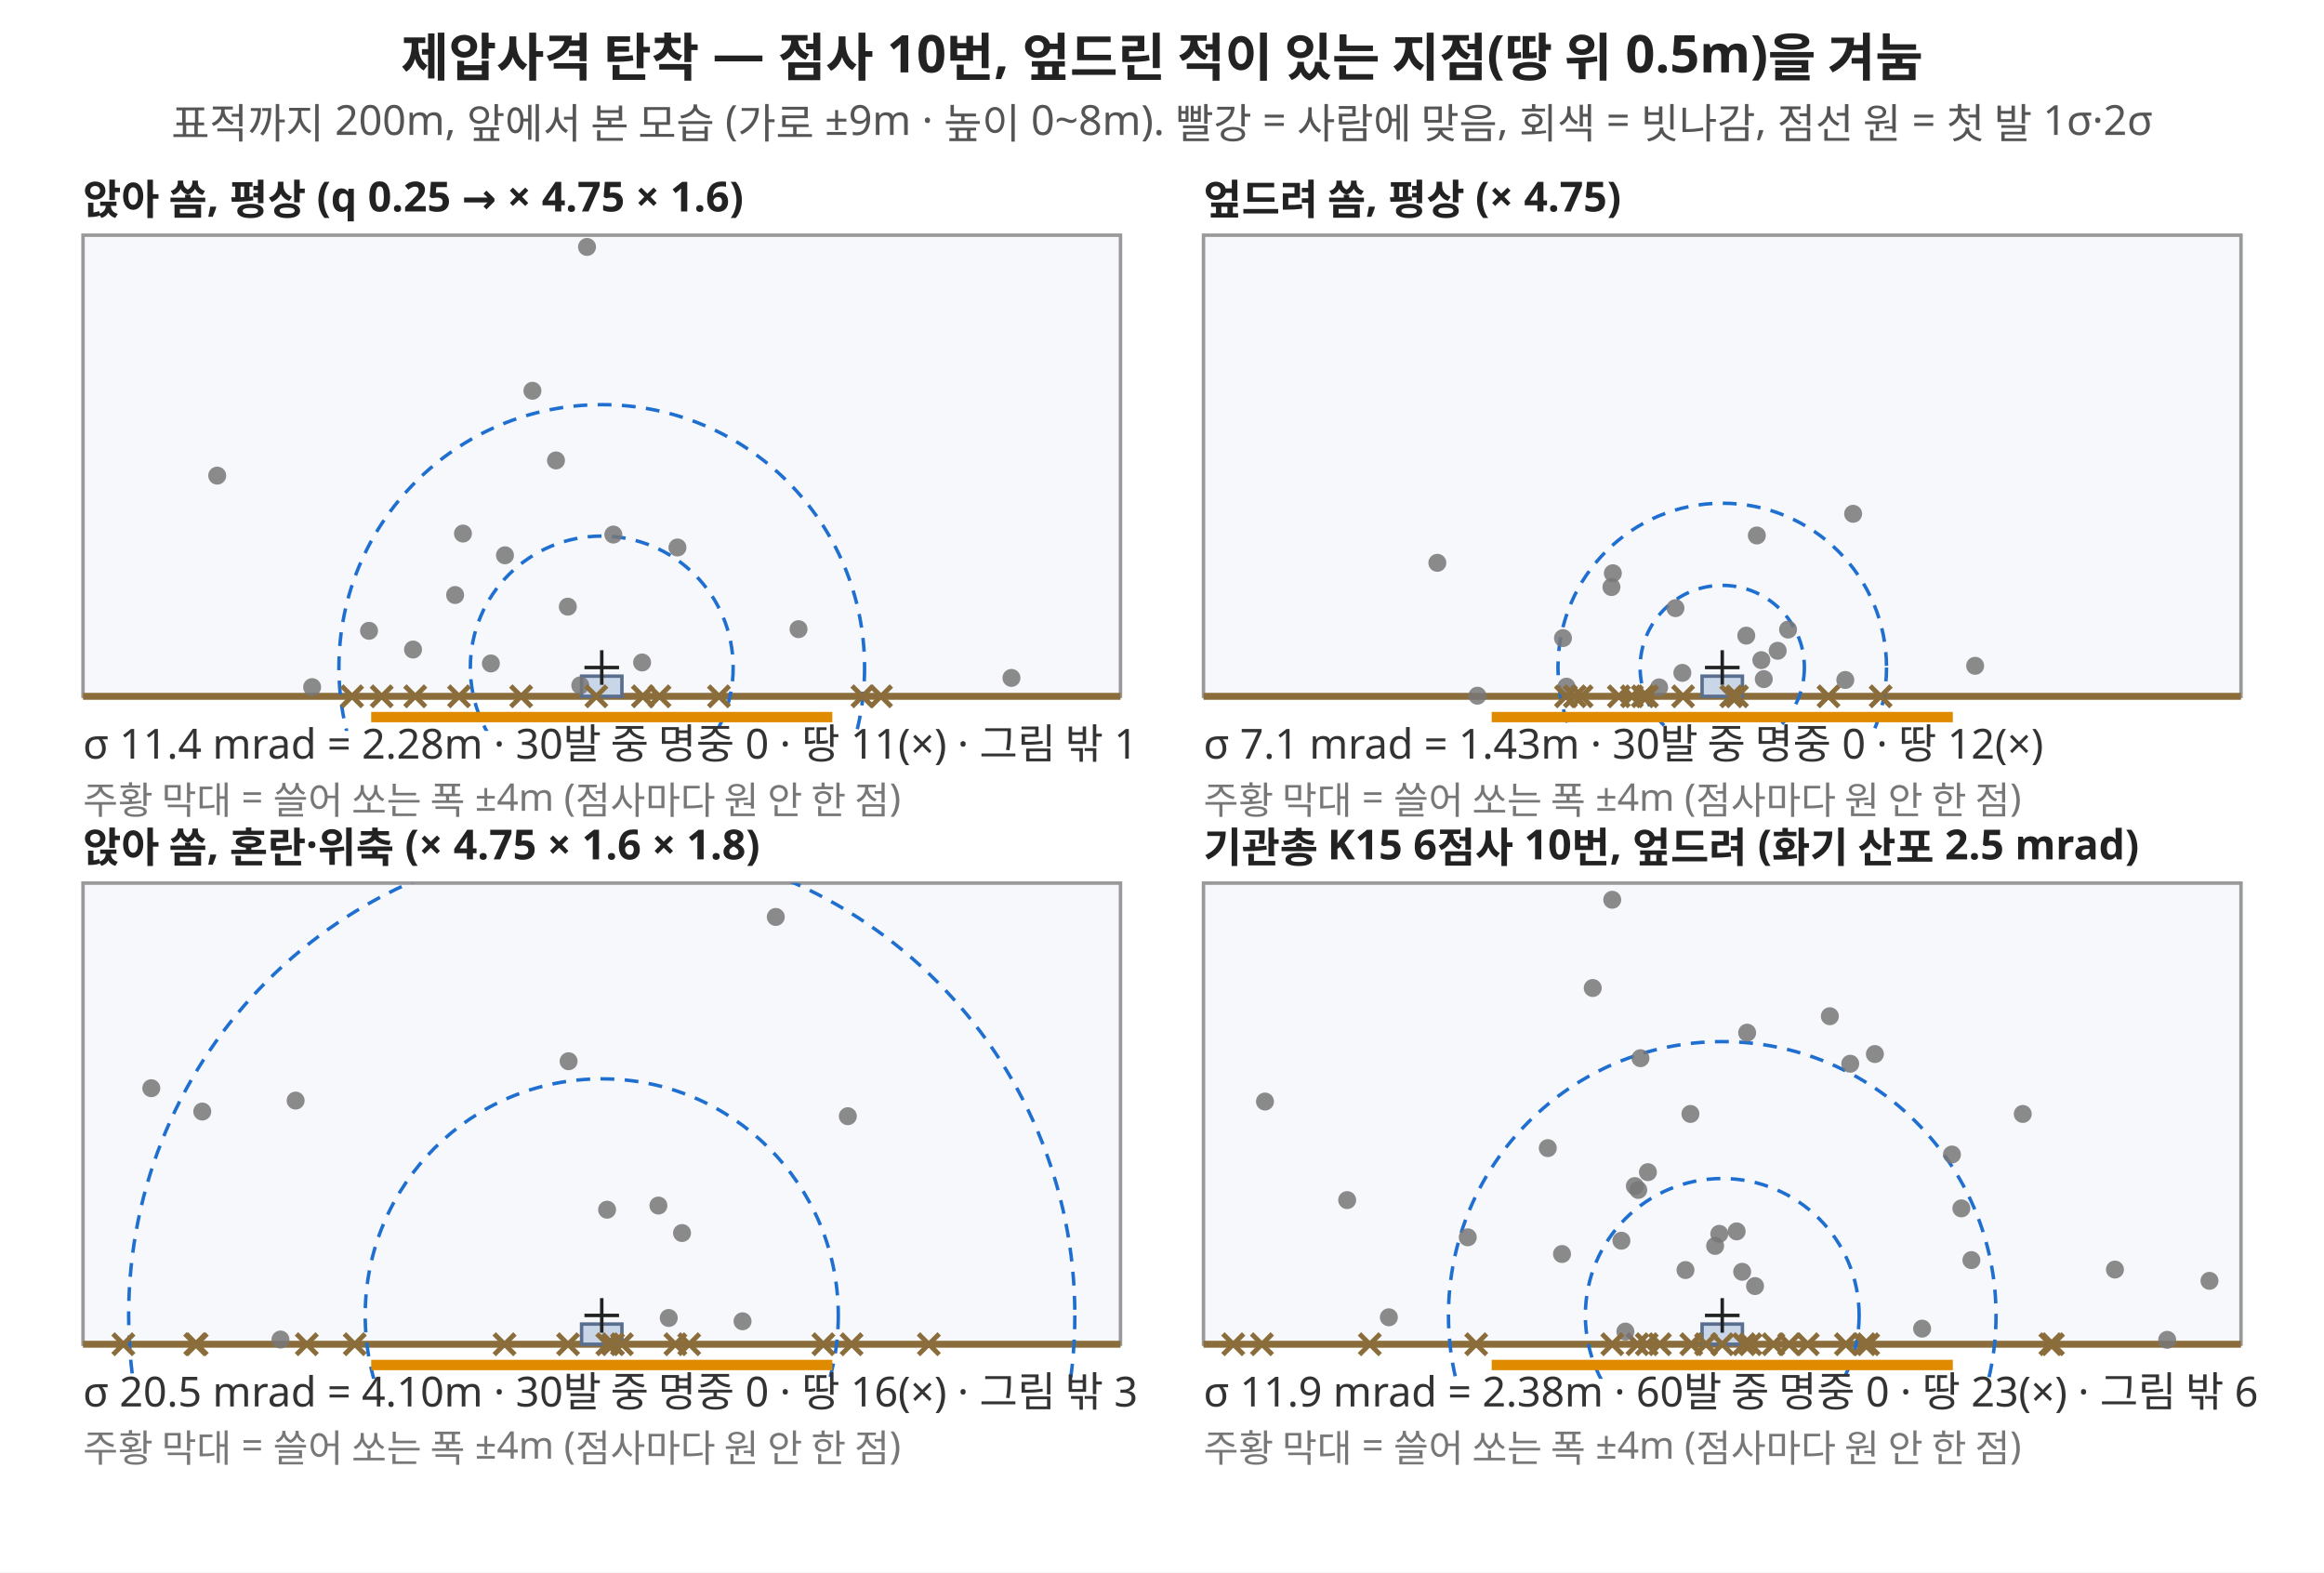
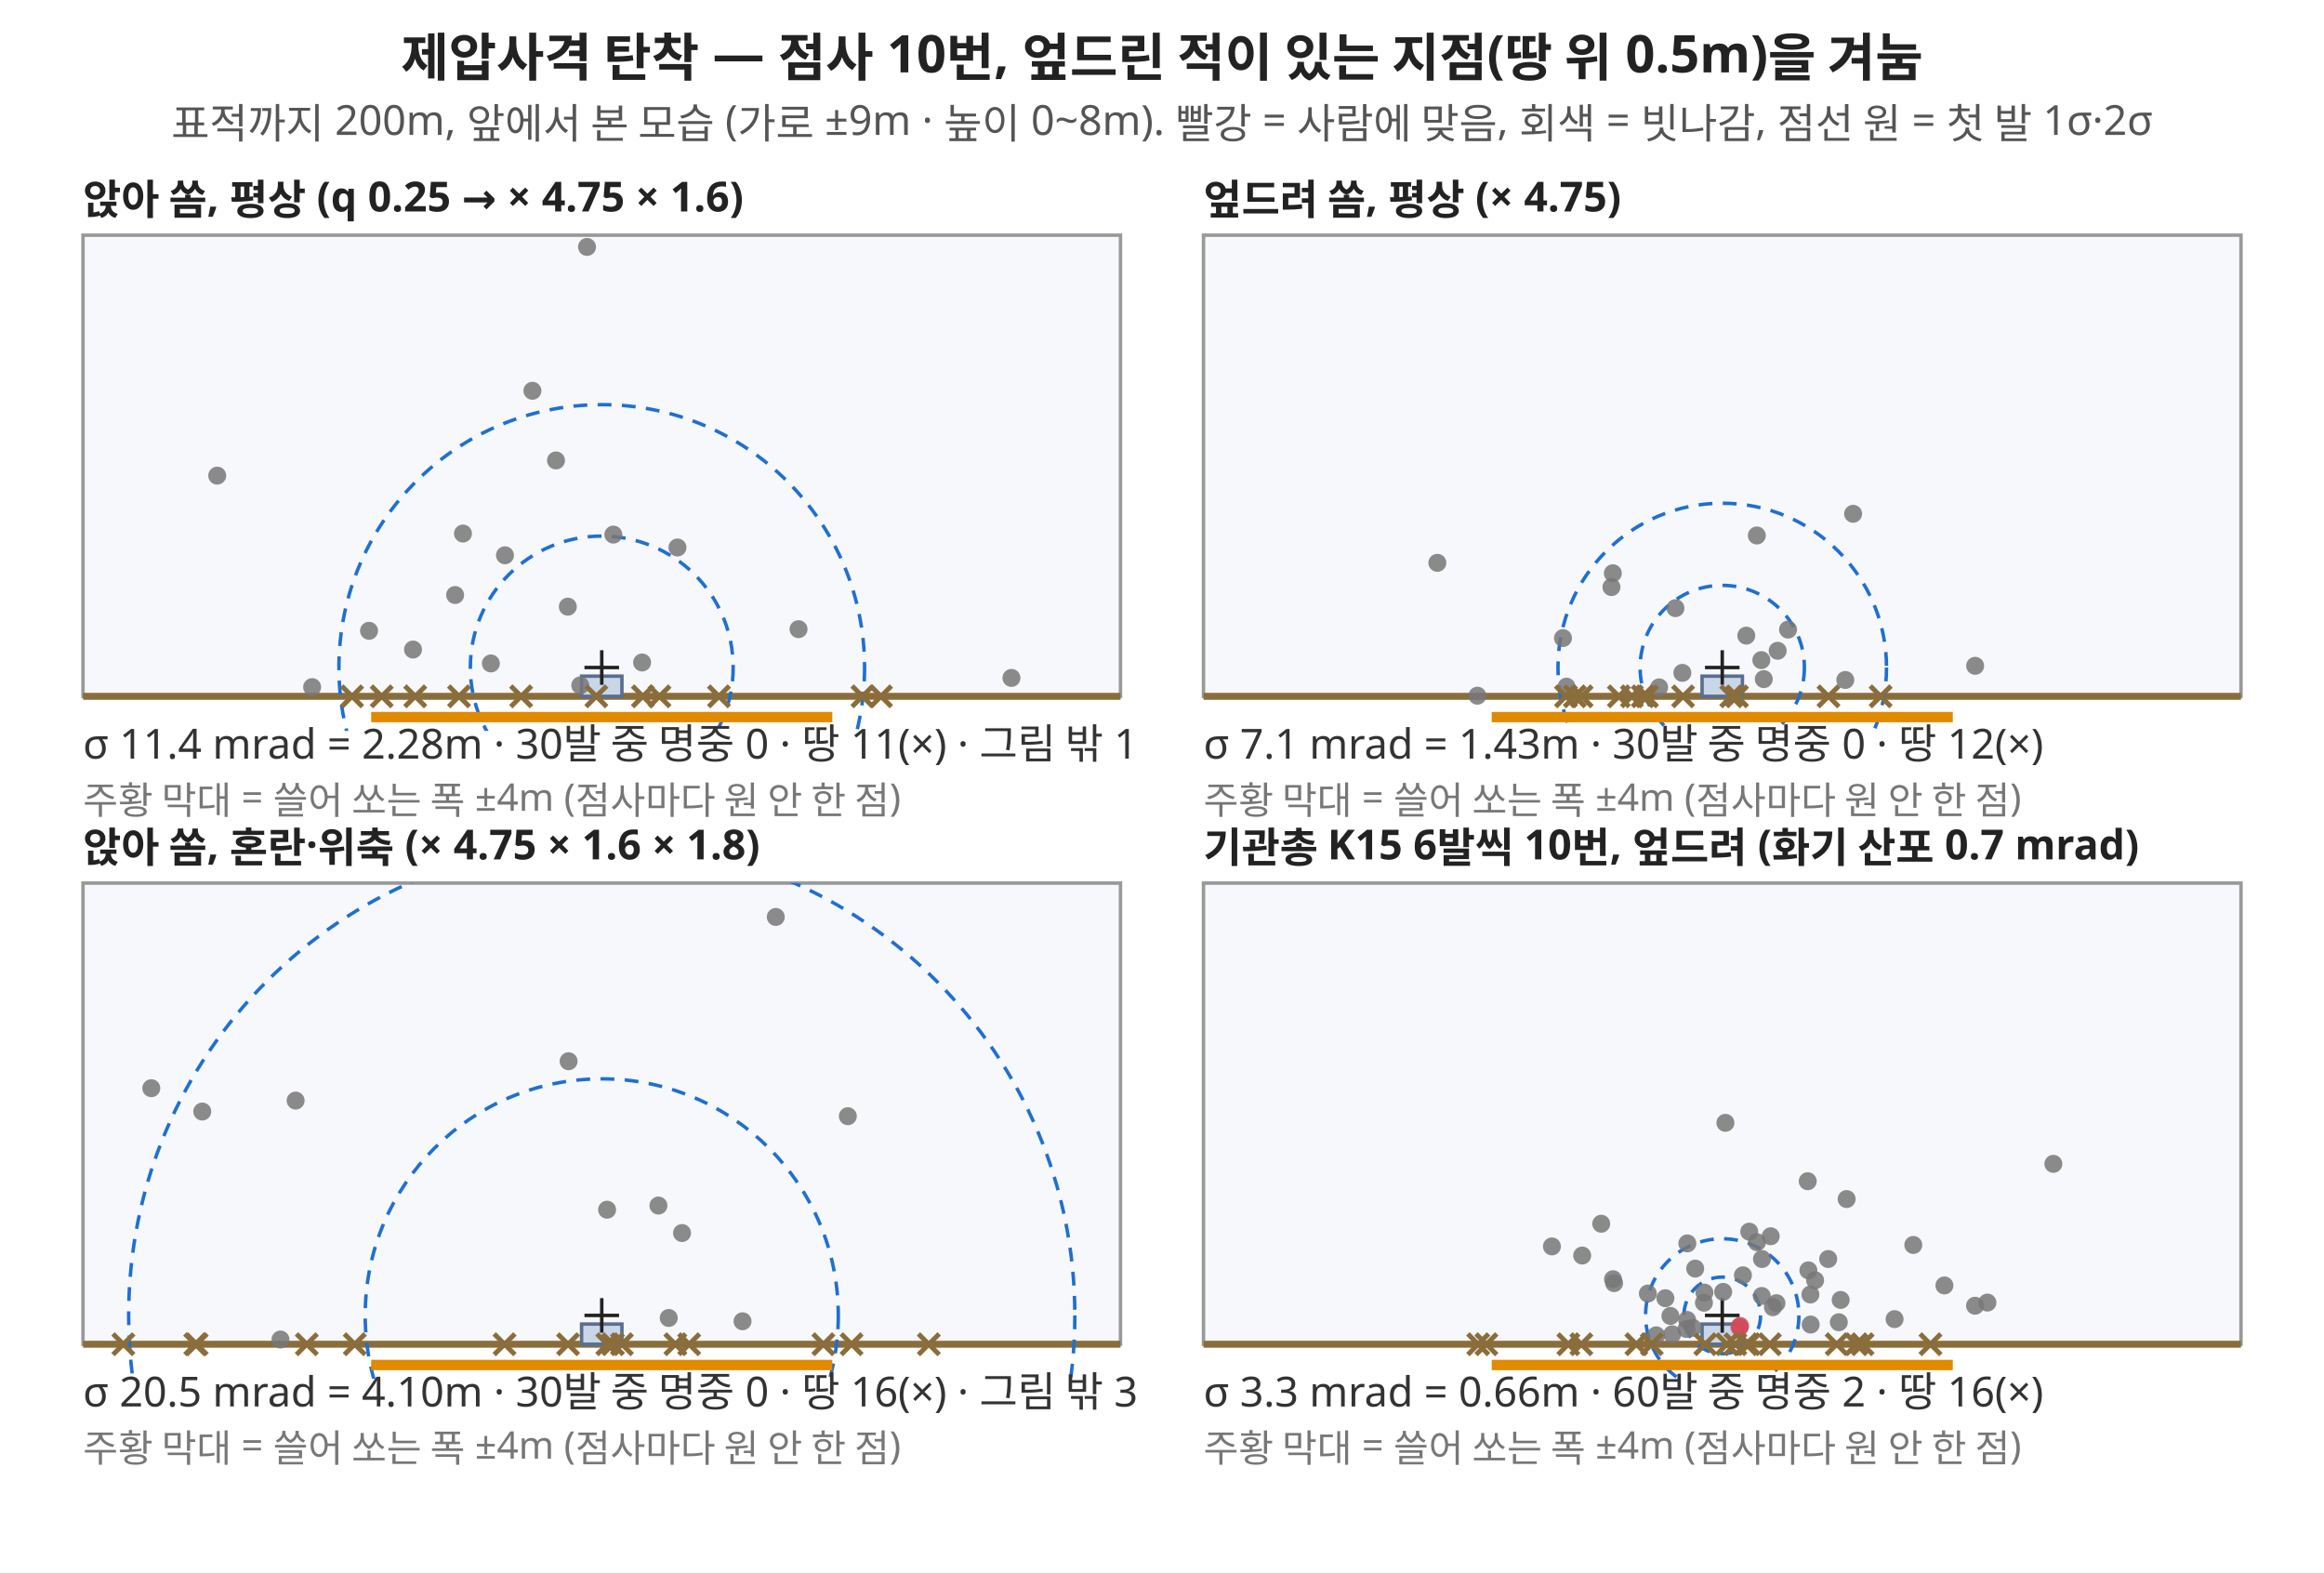
<svg xmlns="http://www.w3.org/2000/svg" width="672" height="454.667" viewBox="0 0 672 454.667" font-family="'Noto Sans KR', 'Malgun Gothic', 'Apple SD Gothic Neo', sans-serif" font-size="12">
  <rect width="672" height="454.667" fill="#fff" />
  <text x="336" y="22" text-anchor="middle" font-size="15" font-weight="bold" fill="#222">제압사격 탄착 — 점사 10번, 엎드린 적이 있는 지점(땅 위 0.5m)을 겨눔</text>
  <text x="336" y="40" text-anchor="middle" fill="#555">표적까지 200m, 앞에서 본 모습 (가로 ±9m · 높이 0~8m). 빨강 = 사람에 맞음, 회색 = 빗나감, 점선 원 = 첫 발 1σ·2σ</text>
  <clipPath id="p0">
    <rect x="24" y="68" width="300" height="143.333" />
  </clipPath>
  <rect x="24" y="68" width="300" height="133.333" fill="#f6f8fb" stroke="#999" />
  <g clip-path="url(#p0)">
    <line x1="24" x2="324" y1="201.333" y2="201.333" stroke="#8a6d3b" stroke-width="2" />
    <rect x="168.167" y="195.5" width="11.667" height="5.833" fill="#c9d6e8" stroke="#5a6f8f" />
    <circle cx="174" cy="193" r="38" fill="none" stroke="#1f6fd1" stroke-dasharray="4 3" stroke-width="1" />
    <circle cx="174" cy="193" r="76" fill="none" stroke="#1f6fd1" stroke-dasharray="4 3" stroke-width="1" />
    <line x1="107.333" x2="240.667" y1="207.333" y2="207.333" stroke="#e08a00" stroke-width="3" />
    <line x1="169" x2="179" y1="193" y2="193" stroke="#222" />
    <line x1="174" x2="174" y1="188" y2="198" stroke="#222" />
    <path d="M204.898,198.333l6,6m0,-6l-6,6" stroke="#8a6d3b" stroke-width="1.4" />
    <path d="M246.384,198.333l6,6m0,-6l-6,6" stroke="#8a6d3b" stroke-width="1.4" />
    <circle cx="230.902" cy="181.915" r="2.6" fill="#777" fill-opacity="0.85" />
    <path d="M187.701,198.333l6,6m0,-6l-6,6" stroke="#8a6d3b" stroke-width="1.4" />
    <path d="M251.753,198.333l6,6m0,-6l-6,6" stroke="#8a6d3b" stroke-width="1.4" />
    <circle cx="292.467" cy="196.01" r="2.6" fill="#777" fill-opacity="0.85" />
    <circle cx="90.258" cy="198.672" r="2.6" fill="#777" fill-opacity="0.85" />
    <path d="M98.802,198.333l6,6m0,-6l-6,6" stroke="#8a6d3b" stroke-width="1.4" />
    <circle cx="106.708" cy="182.387" r="2.6" fill="#777" fill-opacity="0.85" />
    <circle cx="119.43" cy="187.805" r="2.6" fill="#777" fill-opacity="0.85" />
    <circle cx="167.785" cy="198.164" r="2.6" fill="#777" fill-opacity="0.85" />
    <circle cx="177.356" cy="154.566" r="2.6" fill="#777" fill-opacity="0.85" />
    <circle cx="169.74" cy="71.397" r="2.6" fill="#777" fill-opacity="0.85" />
    <path d="M169.43,198.333l6,6m0,-6l-6,6" stroke="#8a6d3b" stroke-width="1.4" />
    <circle cx="133.869" cy="154.269" r="2.6" fill="#777" fill-opacity="0.85" />
    <circle cx="195.892" cy="158.298" r="2.6" fill="#777" fill-opacity="0.85" />
    <circle cx="160.77" cy="133.127" r="2.6" fill="#777" fill-opacity="0.85" />
    <path d="M117.064,198.333l6,6m0,-6l-6,6" stroke="#8a6d3b" stroke-width="1.4" />
    <circle cx="146.018" cy="160.556" r="2.6" fill="#777" fill-opacity="0.85" />
    <circle cx="153.953" cy="112.987" r="2.6" fill="#777" fill-opacity="0.85" />
    <circle cx="131.601" cy="172.04" r="2.6" fill="#777" fill-opacity="0.85" />
    <circle cx="62.809" cy="137.519" r="2.6" fill="#777" fill-opacity="0.85" />
    <circle cx="185.668" cy="191.547" r="2.6" fill="#777" fill-opacity="0.85" />
    <path d="M129.733,198.333l6,6m0,-6l-6,6" stroke="#8a6d3b" stroke-width="1.4" />
    <path d="M182.888,198.333l6,6m0,-6l-6,6" stroke="#8a6d3b" stroke-width="1.4" />
    <path d="M147.694,198.333l6,6m0,-6l-6,6" stroke="#8a6d3b" stroke-width="1.4" />
    <circle cx="141.941" cy="191.825" r="2.6" fill="#777" fill-opacity="0.85" />
    <path d="M107.374,198.333l6,6m0,-6l-6,6" stroke="#8a6d3b" stroke-width="1.4" />
    <circle cx="164.191" cy="175.409" r="2.6" fill="#777" fill-opacity="0.85" />
  </g>
  <text x="24" y="62" font-weight="bold" fill="#222">앉아 쏨, 평상 (q 0.25 → × 4.75 × 1.6)</text>
  <text x="24" y="219.333" fill="#333">σ 11.4 mrad = 2.28m · 30발 중 명중 0 · 땅 11(×) · 그림 밖 1</text>
  <text x="24" y="235.333" fill="#777" font-size="11">주황 막대 = 쓸어 쏘는 폭 ±4m (점사마다 원 안 한 점)</text>
  <clipPath id="p1">
    <rect x="348" y="68" width="300" height="143.333" />
  </clipPath>
  <rect x="348" y="68" width="300" height="133.333" fill="#f6f8fb" stroke="#999" />
  <g clip-path="url(#p1)">
    <line x1="348" x2="648" y1="201.333" y2="201.333" stroke="#8a6d3b" stroke-width="2" />
    <rect x="492.167" y="195.5" width="11.667" height="5.833" fill="#c9d6e8" stroke="#5a6f8f" />
    <circle cx="498" cy="193" r="23.75" fill="none" stroke="#1f6fd1" stroke-dasharray="4 3" stroke-width="1" />
    <circle cx="498" cy="193" r="47.5" fill="none" stroke="#1f6fd1" stroke-dasharray="4 3" stroke-width="1" />
    <line x1="431.333" x2="564.667" y1="207.333" y2="207.333" stroke="#e08a00" stroke-width="3" />
    <line x1="493" x2="503" y1="193" y2="193" stroke="#222" />
    <line x1="498" x2="498" y1="188" y2="198" stroke="#222" />
    <circle cx="479.745" cy="198.749" r="2.6" fill="#777" fill-opacity="0.85" />
    <path d="M465.099,198.333l6,6m0,-6l-6,6" stroke="#8a6d3b" stroke-width="1.4" />
    <path d="M473.24,198.333l6,6m0,-6l-6,6" stroke="#8a6d3b" stroke-width="1.4" />
    <path d="M540.797,198.333l6,6m0,-6l-6,6" stroke="#8a6d3b" stroke-width="1.4" />
    <circle cx="533.584" cy="196.601" r="2.6" fill="#777" fill-opacity="0.85" />
    <path d="M497.593,198.333l6,6m0,-6l-6,6" stroke="#8a6d3b" stroke-width="1.4" />
    <path d="M454.339,198.333l6,6m0,-6l-6,6" stroke="#8a6d3b" stroke-width="1.4" />
    <path d="M483.669,198.333l6,6m0,-6l-6,6" stroke="#8a6d3b" stroke-width="1.4" />
    <circle cx="484.466" cy="175.834" r="2.6" fill="#777" fill-opacity="0.85" />
    <path d="M468.875,198.333l6,6m0,-6l-6,6" stroke="#8a6d3b" stroke-width="1.4" />
    <circle cx="509.303" cy="190.866" r="2.6" fill="#777" fill-opacity="0.85" />
    <path d="M525.723,198.333l6,6m0,-6l-6,6" stroke="#8a6d3b" stroke-width="1.4" />
    <circle cx="452.96" cy="198.538" r="2.6" fill="#777" fill-opacity="0.85" />
    <path d="M449.813,198.333l6,6m0,-6l-6,6" stroke="#8a6d3b" stroke-width="1.4" />
    <circle cx="465.963" cy="169.742" r="2.6" fill="#777" fill-opacity="0.85" />
    <circle cx="510.007" cy="196.354" r="2.6" fill="#777" fill-opacity="0.85" />
    <circle cx="486.459" cy="194.551" r="2.6" fill="#777" fill-opacity="0.85" />
    <path d="M472.016,198.333l6,6m0,-6l-6,6" stroke="#8a6d3b" stroke-width="1.4" />
    <circle cx="504.947" cy="183.783" r="2.6" fill="#777" fill-opacity="0.85" />
    <circle cx="571.126" cy="192.511" r="2.6" fill="#777" fill-opacity="0.85" />
    <circle cx="535.843" cy="148.557" r="2.6" fill="#777" fill-opacity="0.85" />
    <path d="M499.261,198.333l6,6m0,-6l-6,6" stroke="#8a6d3b" stroke-width="1.4" />
    <circle cx="514.028" cy="188.163" r="2.6" fill="#777" fill-opacity="0.85" />
    <circle cx="508" cy="154.828" r="2.6" fill="#777" fill-opacity="0.85" />
    <circle cx="466.365" cy="165.747" r="2.6" fill="#777" fill-opacity="0.85" />
    <path d="M452.359,198.333l6,6m0,-6l-6,6" stroke="#8a6d3b" stroke-width="1.4" />
    <circle cx="451.946" cy="184.492" r="2.6" fill="#777" fill-opacity="0.85" />
    <circle cx="427.203" cy="201.152" r="2.6" fill="#777" fill-opacity="0.85" />
    <circle cx="517.032" cy="182.03" r="2.6" fill="#777" fill-opacity="0.85" />
    <circle cx="415.617" cy="162.729" r="2.6" fill="#777" fill-opacity="0.85" />
  </g>
  <text x="348" y="62" font-weight="bold" fill="#222">엎드려 쏨, 평상 (× 4.75)</text>
  <text x="348" y="219.333" fill="#333">σ 7.1 mrad = 1.43m · 30발 중 명중 0 · 땅 12(×)</text>
  <text x="348" y="235.333" fill="#777" font-size="11">주황 막대 = 쓸어 쏘는 폭 ±4m (점사마다 원 안 한 점)</text>
  <clipPath id="p2">
    <rect x="24" y="255.333" width="300" height="143.333" />
  </clipPath>
  <rect x="24" y="255.333" width="300" height="133.333" fill="#f6f8fb" stroke="#999" />
  <g clip-path="url(#p2)">
    <line x1="24" x2="324" y1="388.667" y2="388.667" stroke="#8a6d3b" stroke-width="2" />
    <rect x="168.167" y="382.833" width="11.667" height="5.833" fill="#c9d6e8" stroke="#5a6f8f" />
    <circle cx="174" cy="380.333" r="68.4" fill="none" stroke="#1f6fd1" stroke-dasharray="4 3" stroke-width="1" />
    <circle cx="174" cy="380.333" r="136.8" fill="none" stroke="#1f6fd1" stroke-dasharray="4 3" stroke-width="1" />
    <line x1="107.333" x2="240.667" y1="394.667" y2="394.667" stroke="#e08a00" stroke-width="3" />
    <line x1="169" x2="179" y1="380.333" y2="380.333" stroke="#222" />
    <line x1="174" x2="174" y1="375.333" y2="385.333" stroke="#222" />
    <path d="M32.667,385.667l6,6m0,-6l-6,6" stroke="#8a6d3b" stroke-width="1.4" />
    <path d="M235.084,385.667l6,6m0,-6l-6,6" stroke="#8a6d3b" stroke-width="1.4" />
    <path d="M85.709,385.667l6,6m0,-6l-6,6" stroke="#8a6d3b" stroke-width="1.4" />
    <circle cx="190.388" cy="348.567" r="2.6" fill="#777" fill-opacity="0.85" />
    <path d="M99.577,385.667l6,6m0,-6l-6,6" stroke="#8a6d3b" stroke-width="1.4" />
    <path d="M192.288,385.667l6,6m0,-6l-6,6" stroke="#8a6d3b" stroke-width="1.4" />
    <circle cx="85.485" cy="318.218" r="2.6" fill="#777" fill-opacity="0.85" />
    <circle cx="164.415" cy="306.839" r="2.6" fill="#777" fill-opacity="0.85" />
    <circle cx="81.1" cy="387.303" r="2.6" fill="#777" fill-opacity="0.85" />
    <path d="M243.242,385.667l6,6m0,-6l-6,6" stroke="#8a6d3b" stroke-width="1.4" />
    <path d="M265.575,385.667l6,6m0,-6l-6,6" stroke="#8a6d3b" stroke-width="1.4" />
    <circle cx="197.214" cy="356.513" r="2.6" fill="#777" fill-opacity="0.85" />
    <path d="M176.827,385.667l6,6m0,-6l-6,6" stroke="#8a6d3b" stroke-width="1.4" />
    <circle cx="43.749" cy="314.636" r="2.6" fill="#777" fill-opacity="0.85" />
    <path d="M53.873,385.667l6,6m0,-6l-6,6" stroke="#8a6d3b" stroke-width="1.4" />
    <circle cx="193.37" cy="381.072" r="2.6" fill="#777" fill-opacity="0.85" />
    <circle cx="214.711" cy="382.029" r="2.6" fill="#777" fill-opacity="0.85" />
    <circle cx="175.543" cy="349.767" r="2.6" fill="#777" fill-opacity="0.85" />
    <circle cx="58.485" cy="321.386" r="2.6" fill="#777" fill-opacity="0.85" />
    <path d="M196.278,385.667l6,6m0,-6l-6,6" stroke="#8a6d3b" stroke-width="1.4" />
    <circle cx="224.322" cy="265.121" r="2.6" fill="#777" fill-opacity="0.85" />
    <path d="M142.893,385.667l6,6m0,-6l-6,6" stroke="#8a6d3b" stroke-width="1.4" />
    <circle cx="245.158" cy="322.731" r="2.6" fill="#777" fill-opacity="0.85" />
    <path d="M174.247,385.667l6,6m0,-6l-6,6" stroke="#8a6d3b" stroke-width="1.4" />
    <path d="M53.454,385.667l6,6m0,-6l-6,6" stroke="#8a6d3b" stroke-width="1.4" />
    <path d="M161.257,385.667l6,6m0,-6l-6,6" stroke="#8a6d3b" stroke-width="1.4" />
    <path d="M172.596,385.667l6,6m0,-6l-6,6" stroke="#8a6d3b" stroke-width="1.4" />
  </g>
  <text x="24" y="249.333" font-weight="bold" fill="#222">앉아 쏨, 혼란·위축 (× 4.75 × 1.6 × 1.8)</text>
  <text x="24" y="406.667" fill="#333">σ 20.5 mrad = 4.10m · 30발 중 명중 0 · 땅 16(×) · 그림 밖 3</text>
  <text x="24" y="422.667" fill="#777" font-size="11">주황 막대 = 쓸어 쏘는 폭 ±4m (점사마다 원 안 한 점)</text>
  <clipPath id="p3">
    <rect x="348" y="255.333" width="300" height="143.333" />
  </clipPath>
  <rect x="348" y="255.333" width="300" height="133.333" fill="#f6f8fb" stroke="#999" />
  <g clip-path="url(#p3)">
    <line x1="348" x2="648" y1="388.667" y2="388.667" stroke="#8a6d3b" stroke-width="2" />
    <rect x="492.167" y="382.833" width="11.667" height="5.833" fill="#c9d6e8" stroke="#5a6f8f" />
-     <circle cx="498" cy="380.333" r="39.583" fill="none" stroke="#1f6fd1" stroke-dasharray="4 3" stroke-width="1" />
-     <circle cx="498" cy="380.333" r="79.167" fill="none" stroke="#1f6fd1" stroke-dasharray="4 3" stroke-width="1" />
+     <circle cx="498" cy="380.333" r="11.083" fill="none" stroke="#1f6fd1" stroke-dasharray="4 3" stroke-width="1" />
+     <circle cx="498" cy="380.333" r="22.167" fill="none" stroke="#1f6fd1" stroke-dasharray="4 3" stroke-width="1" />
    <line x1="431.333" x2="564.667" y1="394.667" y2="394.667" stroke="#e08a00" stroke-width="3" />
    <line x1="493" x2="503" y1="380.333" y2="380.333" stroke="#222" />
    <line x1="498" x2="498" y1="375.333" y2="385.333" stroke="#222" />
-     <circle cx="611.547" cy="367.073" r="2.6" fill="#777" fill-opacity="0.85" />
-     <circle cx="567.141" cy="349.383" r="2.6" fill="#777" fill-opacity="0.85" />
-     <circle cx="466.187" cy="260.158" r="2.6" fill="#777" fill-opacity="0.85" />
-     <circle cx="535.009" cy="307.564" r="2.6" fill="#777" fill-opacity="0.85" />
-     <path d="M473.166,385.667l6,6m0,-6l-6,6" stroke="#8a6d3b" stroke-width="1.4" />
-     <circle cx="495.941" cy="360.237" r="2.6" fill="#777" fill-opacity="0.85" />
-     <circle cx="476.51" cy="338.916" r="2.6" fill="#777" fill-opacity="0.85" />
-     <circle cx="401.599" cy="380.877" r="2.6" fill="#777" fill-opacity="0.85" />
-     <path d="M501.298,385.667l6,6m0,-6l-6,6" stroke="#8a6d3b" stroke-width="1.4" />
-     <circle cx="507.483" cy="371.845" r="2.6" fill="#777" fill-opacity="0.85" />
-     <circle cx="505.199" cy="298.585" r="2.6" fill="#777" fill-opacity="0.85" />
-     <circle cx="468.841" cy="358.735" r="2.6" fill="#777" fill-opacity="0.85" />
-     <circle cx="638.883" cy="370.334" r="2.6" fill="#777" fill-opacity="0.85" />
-     <path d="M519.741,385.667l6,6m0,-6l-6,6" stroke="#8a6d3b" stroke-width="1.4" />
-     <circle cx="473.722" cy="344.051" r="2.6" fill="#777" fill-opacity="0.85" />
-     <circle cx="555.79" cy="384.153" r="2.6" fill="#777" fill-opacity="0.85" />
-     <path d="M589.86,385.667l6,6m0,-6l-6,6" stroke="#8a6d3b" stroke-width="1.4" />
-     <path d="M470.472,385.667l6,6m0,-6l-6,6" stroke="#8a6d3b" stroke-width="1.4" />
-     <path d="M476.966,385.667l6,6m0,-6l-6,6" stroke="#8a6d3b" stroke-width="1.4" />
-     <circle cx="365.777" cy="318.496" r="2.6" fill="#777" fill-opacity="0.85" />
-     <circle cx="451.668" cy="362.578" r="2.6" fill="#777" fill-opacity="0.85" />
-     <path d="M361.894,385.667l6,6m0,-6l-6,6" stroke="#8a6d3b" stroke-width="1.4" />
-     <circle cx="474.357" cy="305.965" r="2.6" fill="#777" fill-opacity="0.85" />
-     <circle cx="487.372" cy="367.214" r="2.6" fill="#777" fill-opacity="0.85" />
-     <circle cx="469.989" cy="385.004" r="2.6" fill="#777" fill-opacity="0.85" />
-     <circle cx="542.139" cy="304.765" r="2.6" fill="#777" fill-opacity="0.85" />
-     <circle cx="626.661" cy="387.395" r="2.6" fill="#777" fill-opacity="0.85" />
-     <path d="M530.75,385.667l6,6m0,-6l-6,6" stroke="#8a6d3b" stroke-width="1.4" />
-     <path d="M536.085,385.667l6,6m0,-6l-6,6" stroke="#8a6d3b" stroke-width="1.4" />
-     <path d="M463.202,385.667l6,6m0,-6l-6,6" stroke="#8a6d3b" stroke-width="1.4" />
-     <circle cx="503.759" cy="367.712" r="2.6" fill="#777" fill-opacity="0.85" />
-     <circle cx="570.046" cy="364.339" r="2.6" fill="#777" fill-opacity="0.85" />
-     <circle cx="488.8" cy="322.078" r="2.6" fill="#777" fill-opacity="0.85" />
-     <path d="M393.093,385.667l6,6m0,-6l-6,6" stroke="#8a6d3b" stroke-width="1.4" />
-     <circle cx="460.55" cy="285.667" r="2.6" fill="#777" fill-opacity="0.85" />
-     <circle cx="472.725" cy="342.936" r="2.6" fill="#777" fill-opacity="0.85" />
-     <path d="M514.322,385.667l6,6m0,-6l-6,6" stroke="#8a6d3b" stroke-width="1.4" />
-     <path d="M509.787,385.667l6,6m0,-6l-6,6" stroke="#8a6d3b" stroke-width="1.4" />
-     <path d="M490.298,385.667l6,6m0,-6l-6,6" stroke="#8a6d3b" stroke-width="1.4" />
-     <path d="M486.04,385.667l6,6m0,-6l-6,6" stroke="#8a6d3b" stroke-width="1.4" />
-     <circle cx="447.557" cy="331.963" r="2.6" fill="#777" fill-opacity="0.85" />
-     <circle cx="564.416" cy="333.81" r="2.6" fill="#777" fill-opacity="0.85" />
-     <circle cx="584.893" cy="322.083" r="2.6" fill="#777" fill-opacity="0.85" />
-     <path d="M590.628,385.667l6,6m0,-6l-6,6" stroke="#8a6d3b" stroke-width="1.4" />
-     <circle cx="529.114" cy="293.831" r="2.6" fill="#777" fill-opacity="0.85" />
-     <circle cx="502.166" cy="356.035" r="2.6" fill="#777" fill-opacity="0.85" />
-     <path d="M503.148,385.667l6,6m0,-6l-6,6" stroke="#8a6d3b" stroke-width="1.4" />
-     <circle cx="389.542" cy="346.991" r="2.6" fill="#777" fill-opacity="0.85" />
-     <circle cx="424.411" cy="357.751" r="2.6" fill="#777" fill-opacity="0.85" />
-     <path d="M537.198,385.667l6,6m0,-6l-6,6" stroke="#8a6d3b" stroke-width="1.4" />
-     <circle cx="497.145" cy="356.745" r="2.6" fill="#777" fill-opacity="0.85" />
-     <path d="M495.002,385.667l6,6m0,-6l-6,6" stroke="#8a6d3b" stroke-width="1.4" />
-     <path d="M353.605,385.667l6,6m0,-6l-6,6" stroke="#8a6d3b" stroke-width="1.4" />
-     <path d="M423.857,385.667l6,6m0,-6l-6,6" stroke="#8a6d3b" stroke-width="1.4" />
-   </g>
-   <text x="348" y="249.333" font-weight="bold" fill="#222">기관총 K15 6점사 10번, 엎드려 (화기 산포 2.5 mrad)</text>
-   <text x="348" y="406.667" fill="#333">σ 11.9 mrad = 2.38m · 60발 중 명중 0 · 땅 23(×) · 그림 밖 6</text>
+     <circle cx="574.674" cy="376.62" r="2.6" fill="#777" fill-opacity="0.85" />
+     <circle cx="562.241" cy="371.667" r="2.6" fill="#777" fill-opacity="0.85" />
+     <circle cx="533.973" cy="346.684" r="2.6" fill="#777" fill-opacity="0.85" />
+     <circle cx="593.746" cy="336.509" r="2.6" fill="#777" fill-opacity="0.85" />
+     <circle cx="553.244" cy="359.958" r="2.6" fill="#777" fill-opacity="0.85" />
+     <path d="M533.768,385.667l6,6m0,-6l-6,6" stroke="#8a6d3b" stroke-width="1.4" />
+     <circle cx="509.421" cy="374.706" r="2.6" fill="#777" fill-opacity="0.85" />
+     <circle cx="503.98" cy="368.736" r="2.6" fill="#777" fill-opacity="0.85" />
+     <circle cx="483.005" cy="380.486" r="2.6" fill="#777" fill-opacity="0.85" />
+     <path d="M508.761,385.667l6,6m0,-6l-6,6" stroke="#8a6d3b" stroke-width="1.4" />
+     <circle cx="512.653" cy="377.957" r="2.6" fill="#777" fill-opacity="0.85" />
+     <circle cx="512.013" cy="357.444" r="2.6" fill="#777" fill-opacity="0.85" />
+     <circle cx="523.485" cy="374.286" r="2.6" fill="#777" fill-opacity="0.85" />
+     <circle cx="571.096" cy="377.534" r="2.6" fill="#777" fill-opacity="0.85" />
+     <path d="M535.577,385.667l6,6m0,-6l-6,6" stroke="#8a6d3b" stroke-width="1.4" />
+     <circle cx="524.851" cy="370.174" r="2.6" fill="#777" fill-opacity="0.85" />
+     <circle cx="547.83" cy="381.403" r="2.6" fill="#777" fill-opacity="0.85" />
+     <path d="M555.21,385.667l6,6m0,-6l-6,6" stroke="#8a6d3b" stroke-width="1.4" />
+     <circle cx="487.659" cy="384.257" r="2.6" fill="#777" fill-opacity="0.85" />
+     <circle cx="489.477" cy="383.923" r="2.6" fill="#777" fill-opacity="0.85" />
+     <circle cx="457.505" cy="363.019" r="2.6" fill="#777" fill-opacity="0.85" />
+     <circle cx="481.554" cy="375.362" r="2.6" fill="#777" fill-opacity="0.85" />
+     <path d="M454.257,385.667l6,6m0,-6l-6,6" stroke="#8a6d3b" stroke-width="1.4" />
+     <circle cx="487.907" cy="359.51" r="2.6" fill="#777" fill-opacity="0.85" />
+     <circle cx="492.708" cy="376.66" r="2.6" fill="#777" fill-opacity="0.85" />
+     <circle cx="487.841" cy="381.641" r="2.6" fill="#777" fill-opacity="0.85" />
+     <circle cx="508.042" cy="359.174" r="2.6" fill="#777" fill-opacity="0.85" />
+     <circle cx="531.709" cy="382.311" r="2.6" fill="#777" fill-opacity="0.85" />
+     <path d="M502.694,385.667l6,6m0,-6l-6,6" stroke="#8a6d3b" stroke-width="1.4" />
+     <circle cx="522.717" cy="341.532" r="2.6" fill="#777" fill-opacity="0.85" />
+     <circle cx="523.569" cy="382.973" r="2.6" fill="#777" fill-opacity="0.85" />
+     <circle cx="503.162" cy="383.374" r="2.6" fill="#d1495b" fill-opacity="0.85" />
+     <circle cx="513.678" cy="376.799" r="2.6" fill="#777" fill-opacity="0.85" />
+     <circle cx="532.238" cy="375.855" r="2.6" fill="#777" fill-opacity="0.85" />
+     <circle cx="509.489" cy="364.022" r="2.6" fill="#777" fill-opacity="0.85" />
+     <circle cx="483.531" cy="385.787" r="2.6" fill="#777" fill-opacity="0.85" />
+     <circle cx="463.001" cy="353.827" r="2.6" fill="#777" fill-opacity="0.85" />
+     <circle cx="466.41" cy="369.862" r="2.6" fill="#777" fill-opacity="0.85" />
+     <circle cx="478.897" cy="386.086" r="2.6" fill="#777" fill-opacity="0.85" />
+     <path d="M424.442,385.667l6,6m0,-6l-6,6" stroke="#8a6d3b" stroke-width="1.4" />
+     <path d="M474.628,385.667l6,6m0,-6l-6,6" stroke="#8a6d3b" stroke-width="1.4" />
+     <path d="M426.805,385.667l6,6m0,-6l-6,6" stroke="#8a6d3b" stroke-width="1.4" />
+     <circle cx="502.991" cy="383.78" r="2.6" fill="#d1495b" fill-opacity="0.85" />
+     <path d="M498.799,385.667l6,6m0,-6l-6,6" stroke="#8a6d3b" stroke-width="1.4" />
+     <circle cx="490.183" cy="366.79" r="2.6" fill="#777" fill-opacity="0.85" />
+     <circle cx="522.904" cy="367.307" r="2.6" fill="#777" fill-opacity="0.85" />
+     <circle cx="528.638" cy="364.023" r="2.6" fill="#777" fill-opacity="0.85" />
+     <path d="M528.083,385.667l6,6m0,-6l-6,6" stroke="#8a6d3b" stroke-width="1.4" />
+     <circle cx="505.808" cy="356.113" r="2.6" fill="#777" fill-opacity="0.85" />
+     <circle cx="498.262" cy="373.53" r="2.6" fill="#777" fill-opacity="0.85" />
+     <path d="M496.378,385.667l6,6m0,-6l-6,6" stroke="#8a6d3b" stroke-width="1.4" />
+     <circle cx="466.728" cy="370.997" r="2.6" fill="#777" fill-opacity="0.85" />
+     <circle cx="476.491" cy="374.01" r="2.6" fill="#777" fill-opacity="0.85" />
+     <circle cx="498.914" cy="324.648" r="2.6" fill="#777" fill-opacity="0.85" />
+     <path d="M501.897,385.667l6,6m0,-6l-6,6" stroke="#8a6d3b" stroke-width="1.4" />
+     <circle cx="492.843" cy="373.729" r="2.6" fill="#777" fill-opacity="0.85" />
+     <path d="M490.083,385.667l6,6m0,-6l-6,6" stroke="#8a6d3b" stroke-width="1.4" />
+     <circle cx="448.75" cy="360.384" r="2.6" fill="#777" fill-opacity="0.85" />
+     <path d="M450.492,385.667l6,6m0,-6l-6,6" stroke="#8a6d3b" stroke-width="1.4" />
+     <path d="M470.162,385.667l6,6m0,-6l-6,6" stroke="#8a6d3b" stroke-width="1.4" />
+   </g>
+   <text x="348" y="249.333" font-weight="bold" fill="#222">기관총 K15 6발씩 10번, 엎드려 (화기 산포 0.7 mrad)</text>
+   <text x="348" y="406.667" fill="#333">σ 3.3 mrad = 0.66m · 60발 중 명중 2 · 땅 16(×)</text>
  <text x="348" y="422.667" fill="#777" font-size="11">주황 막대 = 쓸어 쏘는 폭 ±4m (점사마다 원 안 한 점)</text>
</svg>
